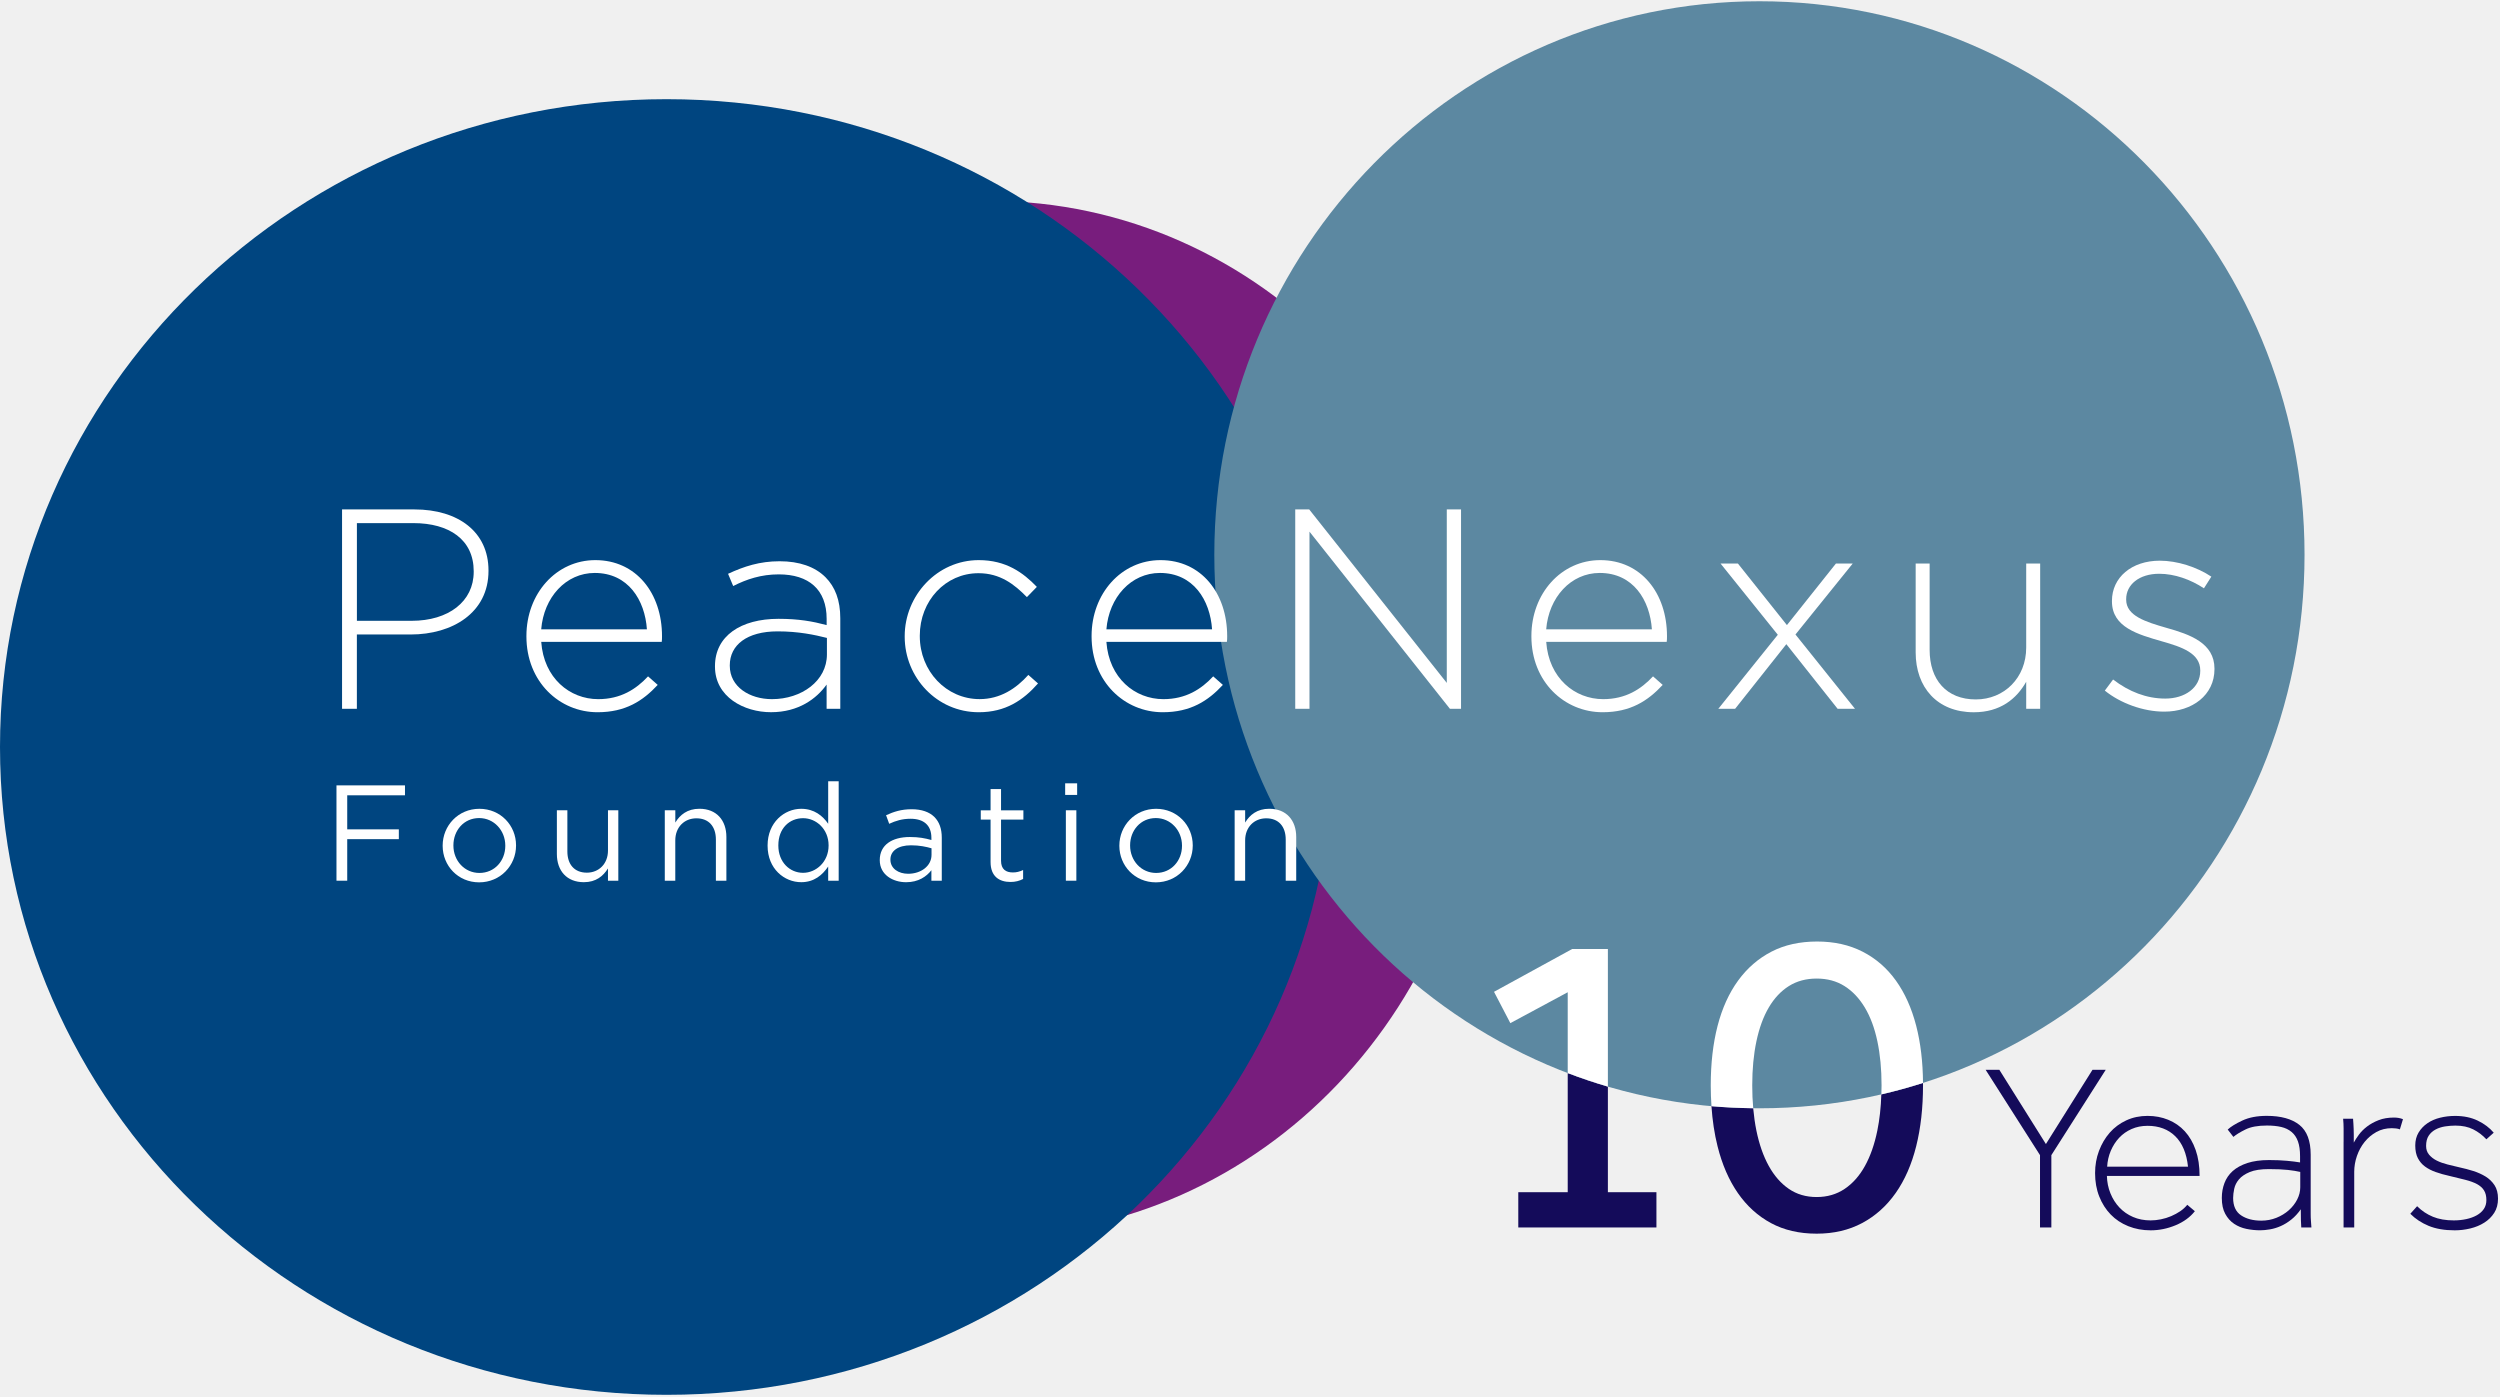
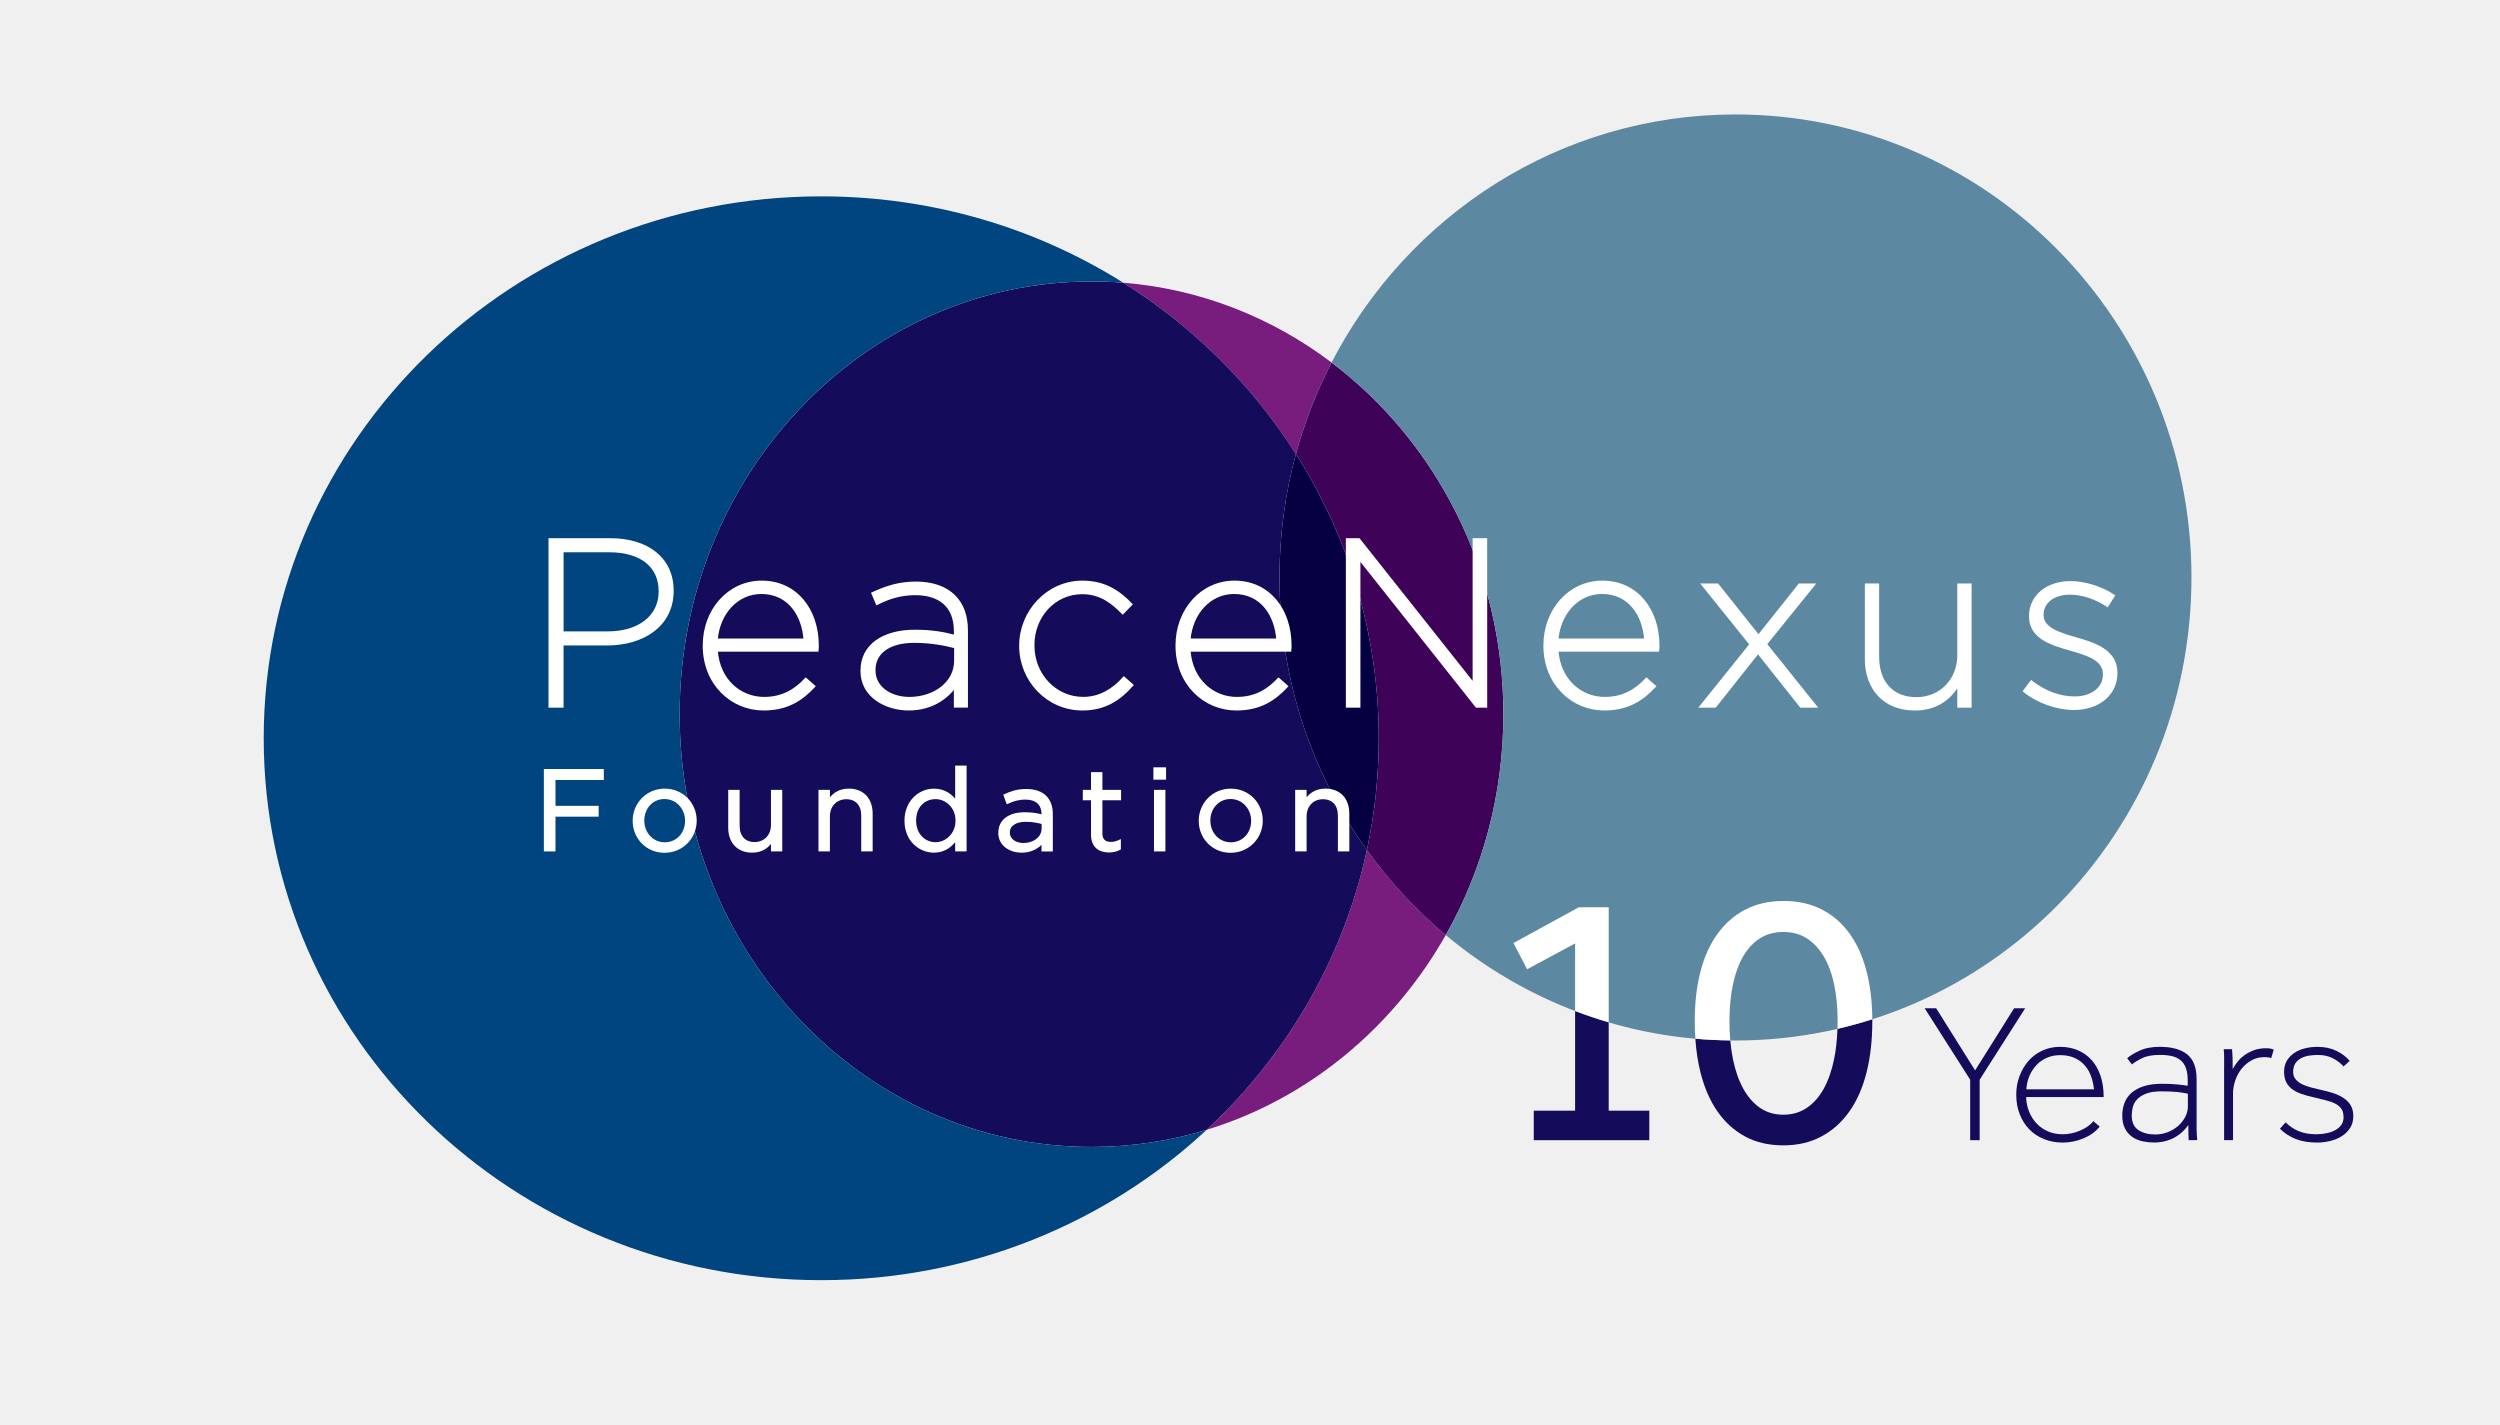
- <svg xmlns="http://www.w3.org/2000/svg" width="793px" height="443px" viewBox="0 0 793 443" version="1.1">
-   <g id="Page-1" stroke="none" stroke-width="1" fill="none" fill-rule="evenodd">
-     <g id="10-year-logo-RGB-v1-JF">
-       <g id="Group">
-         <path d="M470.08,227.83 C470.08,318.45 400.17,391.92 313.91,391.92 C227.65,391.92 157.73,318.45 157.73,227.83 C157.73,137.21 227.65,63.73 313.91,63.73 C400.16,63.73 470.08,137.2 470.08,227.83 Z" id="Path" fill="#781D7D" />
-         <path d="M422.83,236.96 C422.83,350.43 328.18,442.44 211.42,442.44 C94.65,442.44 0,350.43 0,236.96 C0,123.46 94.65,31.46 211.42,31.46 C328.18,31.46 422.83,123.46 422.83,236.96 Z" id="Path" fill="#004580" />
-         <path d="M731,175.97 C731,272.94 653.59,351.55 558.09,351.55 C462.6,351.55 385.18,272.94 385.18,175.97 C385.18,79.01 462.6,0.4 558.09,0.4 C653.59,0.4 731,79.01 731,175.97 Z" id="Path" fill="#5C88A1" />
-         <g transform="translate(108, 161)" fill="#FFFFFF" fill-rule="nonzero">
-           <path d="M0.51,0.59 L23.46,0.59 C37.37,0.59 46.95,7.73 46.95,19.93 L46.95,20.11 C46.95,33.39 35.47,40.26 22.28,40.26 L5.2,40.26 L5.2,63.84 L0.5,63.84 L0.5,0.59 L0.51,0.59 Z M22.56,35.92 C34.31,35.92 42.26,29.78 42.26,20.38 L42.26,20.2 C42.26,10.17 34.49,4.93 23.1,4.93 L5.21,4.93 L5.21,35.92 L22.56,35.92 Z" id="Shape" />
-           <path d="M58.98,40.89 L58.98,40.71 C58.98,27.34 68.38,16.67 80.85,16.67 C93.77,16.67 101.99,27.15 101.99,40.8 C101.99,41.61 101.99,41.88 101.9,42.61 L63.68,42.61 C64.49,54.09 72.72,60.77 81.75,60.77 C88.89,60.77 93.77,57.61 97.56,53.54 L100.63,56.25 C95.93,61.31 90.42,64.92 81.56,64.92 C69.46,64.93 58.98,55.26 58.98,40.89 Z M97.2,38.63 C96.57,29.32 91.24,20.74 80.66,20.74 C71.53,20.74 64.49,28.42 63.67,38.63 L97.2,38.63 Z" id="Shape" />
-           <path d="M118.79,50.47 L118.79,50.29 C118.79,40.71 127.01,35.29 138.94,35.29 C145.36,35.29 149.78,36.1 154.21,37.28 L154.21,35.29 C154.21,25.98 148.52,21.19 139.03,21.19 C133.43,21.19 128.82,22.73 124.57,24.89 L122.94,21.01 C128,18.66 132.97,17.03 139.29,17.03 C145.53,17.03 150.49,18.75 153.84,22.09 C156.91,25.16 158.54,29.41 158.54,35.1 L158.54,63.83 L154.2,63.83 L154.2,56.15 C151.04,60.58 145.35,64.91 136.58,64.91 C128.01,64.93 118.79,60.05 118.79,50.47 Z M154.3,46.59 L154.3,41.35 C150.41,40.36 145.26,39.27 138.67,39.27 C128.91,39.27 123.49,43.61 123.49,50.02 L123.49,50.2 C123.49,56.89 129.81,60.77 136.86,60.77 C146.26,60.77 154.3,54.99 154.3,46.59 Z" id="Shape" />
-           <path d="M178.97,40.98 L178.97,40.8 C178.97,27.88 189.27,16.67 202.46,16.67 C211.13,16.67 216.56,20.65 220.89,25.16 L217.73,28.41 C213.75,24.34 209.24,20.82 202.37,20.82 C191.89,20.82 183.76,29.58 183.76,40.61 L183.76,40.79 C183.76,51.9 192.16,60.76 202.74,60.76 C209.25,60.76 214.31,57.42 218.19,53.08 L221.26,55.79 C216.56,61.12 210.96,64.92 202.47,64.92 C189.18,64.93 178.97,53.9 178.97,40.98 Z" id="Path" />
-           <path d="M238.25,40.89 L238.25,40.71 C238.25,27.34 247.65,16.67 260.12,16.67 C273.04,16.67 281.26,27.15 281.26,40.8 C281.26,41.61 281.26,41.88 281.17,42.61 L242.95,42.61 C243.76,54.09 251.99,60.77 261.02,60.77 C268.16,60.77 273.04,57.61 276.83,53.54 L279.9,56.25 C275.2,61.31 269.69,64.92 260.83,64.92 C248.73,64.93 238.25,55.26 238.25,40.89 Z M276.47,38.63 C275.84,29.32 270.51,20.74 259.94,20.74 C250.81,20.74 243.76,28.42 242.95,38.63 L276.47,38.63 Z" id="Shape" />
-           <polygon id="Path" points="302.85 0.59 307.28 0.59 350.92 55.62 350.92 0.59 355.44 0.59 355.44 63.84 351.92 63.84 307.37 7.64 307.37 63.84 302.85 63.84" />
-           <path d="M377.76,40.89 L377.76,40.71 C377.76,27.34 387.16,16.67 399.63,16.67 C412.55,16.67 420.77,27.15 420.77,40.8 C420.77,41.61 420.77,41.88 420.68,42.61 L382.46,42.61 C383.27,54.09 391.5,60.77 400.53,60.77 C407.67,60.77 412.55,57.61 416.34,53.54 L419.41,56.25 C414.71,61.31 409.2,64.92 400.35,64.92 C388.24,64.93 377.76,55.26 377.76,40.89 Z M415.98,38.63 C415.35,29.32 410.02,20.74 399.44,20.74 C390.31,20.74 383.27,28.42 382.45,38.63 L415.98,38.63 Z" id="Shape" />
-           <polygon id="Path" points="455.92 40.35 437.76 17.76 443.27 17.76 458.81 37.28 474.35 17.76 479.68 17.76 461.52 40.26 480.41 63.84 474.9 63.84 458.63 43.33 442.37 63.84 437.04 63.84" />
-           <path d="M499.65,45.95 L499.65,17.76 L504.08,17.76 L504.08,45.14 C504.08,54.63 509.41,60.86 518.72,60.86 C527.75,60.86 534.71,53.99 534.71,44.42 L534.71,17.76 L539.14,17.76 L539.14,63.84 L534.71,63.84 L534.71,55.26 C531.64,60.68 526.49,64.93 518.08,64.93 C506.43,64.93 499.65,56.98 499.65,45.95 Z" id="Path" />
-           <path d="M559.65,58.06 L562.27,54.54 C567.33,58.43 572.93,60.59 578.81,60.59 C585.04,60.59 589.92,57.16 589.92,51.82 L589.92,51.64 C589.92,46.22 584.14,44.23 577.72,42.42 C570.22,40.25 561.91,37.99 561.91,29.77 L561.91,29.59 C561.91,22.18 568.14,16.85 577.09,16.85 C582.6,16.85 588.84,18.84 593.44,21.91 L591.09,25.61 C586.84,22.81 581.78,21 576.9,21 C570.57,21 566.42,24.43 566.42,29.04 L566.42,29.22 C566.42,34.37 572.66,36.27 579.25,38.17 C586.66,40.25 594.43,42.96 594.43,51.09 L594.43,51.27 C594.43,59.49 587.38,64.73 578.53,64.73 C571.85,64.75 564.53,62.04 559.65,58.06 Z" id="Path" />
-         </g>
-         <g transform="translate(106, 247)" fill="#FFFFFF" fill-rule="nonzero">
-           <polygon id="Path" points="0.73 2.12 22.46 2.12 22.46 5.27 4.14 5.27 4.14 16.07 20.51 16.07 20.51 19.18 4.14 19.18 4.14 32.36 0.73 32.36" />
-           <path d="M34.41,21.3 L34.41,21.22 C34.41,14.91 39.33,9.55 46.07,9.55 C52.77,9.55 57.69,14.82 57.69,21.13 L57.69,21.22 C57.69,27.53 52.72,32.88 45.98,32.88 C39.29,32.88 34.41,27.61 34.41,21.3 Z M54.28,21.3 L54.28,21.22 C54.28,16.42 50.69,12.49 45.98,12.49 C41.14,12.49 37.82,16.42 37.82,21.13 L37.82,21.22 C37.82,26.01 41.36,29.9 46.07,29.9 C50.91,29.9 54.28,26.01 54.28,21.3 Z" id="Shape" />
-           <path d="M70.64,23.89 L70.64,10.02 L73.97,10.02 L73.97,23.07 C73.97,27.22 76.22,29.81 80.15,29.81 C83.95,29.81 86.85,27 86.85,22.81 L86.85,10.02 L90.13,10.02 L90.13,32.36 L86.85,32.36 L86.85,28.47 C85.34,30.89 83.05,32.83 79.2,32.83 C73.79,32.84 70.64,29.2 70.64,23.89 Z" id="Path" />
-           <path d="M104.88,10.02 L108.21,10.02 L108.21,13.91 C109.68,11.49 112.01,9.54 115.86,9.54 C121.26,9.54 124.41,13.17 124.41,18.49 L124.41,32.36 L121.08,32.36 L121.08,19.31 C121.08,15.17 118.84,12.57 114.9,12.57 C111.06,12.57 108.2,15.38 108.2,19.57 L108.2,32.36 L104.87,32.36 L104.87,10.02 L104.88,10.02 Z" id="Path" />
-           <path d="M137.48,21.26 L137.48,21.17 C137.48,13.87 142.8,9.55 148.15,9.55 C152.3,9.55 154.97,11.8 156.7,14.3 L156.7,0.82 L160.03,0.82 L160.03,32.36 L156.7,32.36 L156.7,27.86 C154.89,30.54 152.25,32.83 148.15,32.83 C142.8,32.84 137.48,28.6 137.48,21.26 Z M156.83,21.22 L156.83,21.13 C156.83,15.99 152.9,12.53 148.75,12.53 C144.43,12.53 140.89,15.73 140.89,21.13 L140.89,21.22 C140.89,26.49 144.52,29.86 148.75,29.86 C152.9,29.85 156.83,26.35 156.83,21.22 Z" id="Shape" />
-           <path d="M173.06,25.88 L173.06,25.8 C173.06,21.01 176.95,18.5 182.61,18.5 C185.46,18.5 187.45,18.89 189.44,19.45 L189.44,18.76 C189.44,14.78 187.02,12.71 182.83,12.71 C180.19,12.71 178.12,13.35 176.05,14.31 L175.06,11.59 C177.52,10.47 179.9,9.69 183.18,9.69 C186.33,9.69 188.79,10.55 190.39,12.15 C191.94,13.7 192.73,15.86 192.73,18.72 L192.73,32.37 L189.44,32.37 L189.44,29.04 C187.89,31.03 185.34,32.84 181.41,32.84 C177.21,32.84 173.06,30.46 173.06,25.88 Z M189.48,24.15 L189.48,22.08 C187.84,21.6 185.68,21.13 182.96,21.13 C178.81,21.13 176.44,22.95 176.44,25.62 L176.44,25.71 C176.44,28.52 179.03,30.16 182.06,30.16 C186.15,30.16 189.48,27.69 189.48,24.15 Z" id="Shape" />
-           <path d="M208.21,26.44 L208.21,12.97 L205.1,12.97 L205.1,10.03 L208.21,10.03 L208.21,3.29 L211.53,3.29 L211.53,10.03 L218.62,10.03 L218.62,12.97 L211.53,12.97 L211.53,26.02 C211.53,28.74 213.04,29.74 215.29,29.74 C216.41,29.74 217.36,29.52 218.53,28.96 L218.53,31.81 C217.36,32.41 216.11,32.76 214.51,32.76 C210.93,32.75 208.21,30.98 208.21,26.44 Z" id="Path" />
-           <path d="M231.87,1.47 L235.67,1.47 L235.67,5.15 L231.87,5.15 L231.87,1.47 Z M232.09,10.02 L235.42,10.02 L235.42,32.36 L232.09,32.36 L232.09,10.02 Z" id="Shape" />
-           <path d="M249.06,21.3 L249.06,21.22 C249.06,14.91 253.99,9.55 260.72,9.55 C267.42,9.55 272.34,14.82 272.34,21.13 L272.34,21.22 C272.34,27.53 267.37,32.88 260.63,32.88 C253.94,32.88 249.06,27.61 249.06,21.3 Z M268.93,21.3 L268.93,21.22 C268.93,16.42 265.34,12.49 260.63,12.49 C255.79,12.49 252.47,16.42 252.47,21.13 L252.47,21.22 C252.47,26.01 256.01,29.9 260.72,29.9 C265.56,29.9 268.93,26.01 268.93,21.3 Z" id="Shape" />
-           <path d="M285.63,10.02 L288.96,10.02 L288.96,13.91 C290.43,11.49 292.76,9.54 296.61,9.54 C302.01,9.54 305.16,13.17 305.16,18.49 L305.16,32.36 L301.83,32.36 L301.83,19.31 C301.83,15.17 299.59,12.57 295.65,12.57 C291.81,12.57 288.96,15.38 288.96,19.57 L288.96,32.36 L285.63,32.36 L285.63,10.02 Z" id="Path" />
-         </g>
-       </g>
-       <polygon id="Path" fill="#140B5A" fill-rule="nonzero" points="647.09 366.41 629.84 339.34 634.19 339.34 648.96 362.89 663.74 339.34 667.94 339.34 650.69 366.41 650.69 389.36 647.09 389.36" />
-       <path d="M696.21,384.19 C694.71,386.09 692.67,387.58 690.1,388.65 C687.53,389.72 684.89,390.26 682.19,390.26 C679.64,390.26 677.28,389.82 675.1,388.95 C672.93,388.08 671.06,386.84 669.51,385.24 C667.96,383.64 666.75,381.73 665.87,379.5 C664.99,377.28 664.56,374.81 664.56,372.11 C664.56,369.61 664.97,367.26 665.8,365.06 C666.63,362.86 667.76,360.94 669.21,359.28 C670.66,357.63 672.41,356.33 674.46,355.38 C676.51,354.43 678.76,353.96 681.21,353.96 C683.56,353.96 685.75,354.37 687.77,355.2 C689.8,356.03 691.55,357.24 693.02,358.84 C694.49,360.44 695.64,362.43 696.47,364.8 C697.3,367.18 697.71,369.91 697.71,373.01 L668.31,373.01 C668.36,374.96 668.73,376.8 669.43,378.52 C670.13,380.25 671.08,381.75 672.28,383.02 C673.48,384.29 674.92,385.3 676.59,386.02 C678.26,386.75 680.13,387.11 682.18,387.11 C683.23,387.11 684.32,387 685.44,386.77 C686.56,386.54 687.65,386.21 688.7,385.76 C689.75,385.31 690.71,384.78 691.59,384.19 C692.46,383.59 693.2,382.91 693.8,382.16 L696.21,384.19 Z M694.04,370.09 C693.59,365.84 692.24,362.62 689.99,360.41 C687.74,358.21 684.82,357.11 681.21,357.11 C679.36,357.11 677.67,357.45 676.15,358.12 C674.62,358.79 673.31,359.72 672.21,360.89 C671.11,362.07 670.22,363.44 669.55,365.01 C668.88,366.58 668.49,368.27 668.39,370.07 L694.04,370.07 L694.04,370.09 Z" id="Shape" fill="#140B5A" fill-rule="nonzero" />
-       <path d="M729.96,389.36 C729.91,388.66 729.87,387.89 729.85,387.03 C729.82,386.18 729.81,385.03 729.81,383.58 C728.91,384.88 727.91,385.97 726.81,386.84 C725.71,387.72 724.6,388.4 723.47,388.9 C722.35,389.4 721.21,389.75 720.06,389.95 C718.91,390.15 717.86,390.25 716.91,390.25 C715.46,390.25 714.01,390.1 712.56,389.8 C711.11,389.5 709.81,388.96 708.66,388.19 C707.51,387.42 706.57,386.37 705.85,385.04 C705.12,383.72 704.76,382.03 704.76,379.98 C704.76,378.33 705.03,376.77 705.59,375.29 C706.14,373.82 707.01,372.54 708.21,371.46 C709.41,370.39 710.96,369.54 712.86,368.91 C714.76,368.29 717.06,367.97 719.76,367.97 C721.86,367.97 723.74,368.05 725.38,368.2 C727.03,368.35 728.43,368.53 729.58,368.72 L729.58,366.77 C729.58,364.87 729.36,363.3 728.91,362.05 C728.46,360.8 727.79,359.8 726.88,359.05 C725.98,358.3 724.88,357.77 723.58,357.47 C722.28,357.17 720.78,357.02 719.08,357.02 C716.23,357.02 713.97,357.43 712.29,358.26 C710.61,359.08 709.33,359.87 708.43,360.62 L706.63,358.3 C707.58,357.4 709.12,356.45 711.24,355.45 C713.36,354.45 715.95,353.95 719,353.95 C723.5,353.95 726.95,354.9 729.35,356.8 C731.75,358.7 732.95,361.85 732.95,366.25 L732.95,382.15 C732.95,383.15 732.95,384.09 732.95,384.96 C732.95,385.84 732.97,386.6 733.03,387.25 L733.18,389.35 L729.96,389.35 L729.96,389.36 Z M729.66,371.74 C728.61,371.49 727.3,371.28 725.72,371.1 C724.14,370.93 722.13,370.84 719.68,370.84 C717.13,370.84 715.1,371.15 713.6,371.78 C712.1,372.41 710.96,373.18 710.19,374.1 C709.41,375.03 708.92,376.03 708.69,377.1 C708.47,378.18 708.35,379.14 708.35,379.99 C708.35,382.54 709.19,384.38 710.86,385.5 C712.53,386.62 714.67,387.19 717.27,387.19 C718.97,387.19 720.57,386.89 722.07,386.29 C723.57,385.69 724.88,384.89 726.01,383.89 C727.13,382.89 728.02,381.75 728.67,380.48 C729.32,379.21 729.64,377.92 729.64,376.62 L729.64,371.74 L729.66,371.74 Z" id="Shape" fill="#140B5A" fill-rule="nonzero" />
-       <path d="M743.39,362.14 C743.39,361.19 743.39,360.38 743.39,359.7 C743.39,359.03 743.39,358.43 743.39,357.9 C743.39,357.37 743.38,356.88 743.35,356.4 C743.32,355.93 743.29,355.41 743.24,354.86 L746.39,354.86 C746.44,355.41 746.48,355.94 746.5,356.44 C746.52,356.94 746.55,357.48 746.58,358.05 C746.6,358.63 746.62,359.26 746.62,359.96 C746.62,360.66 746.62,361.49 746.62,362.44 C747.02,361.69 747.56,360.85 748.23,359.93 C748.91,359.01 749.77,358.14 750.82,357.34 C751.87,356.54 753.09,355.87 754.49,355.32 C755.89,354.77 757.51,354.49 759.37,354.49 C760.47,354.49 761.42,354.67 762.22,355.01 L761.24,358.24 C760.89,358.09 760.48,357.99 760,357.94 C759.52,357.89 759.09,357.86 758.69,357.86 C756.89,357.86 755.26,358.26 753.81,359.06 C752.36,359.86 751.11,360.91 750.06,362.21 C749.01,363.51 748.2,365 747.62,366.67 C747.04,368.35 746.76,370.03 746.76,371.73 L746.76,389.35 L743.38,389.35 L743.38,362.14 L743.39,362.14 Z" id="Path" fill="#140B5A" fill-rule="nonzero" />
-       <path d="M766.71,382.61 C768.16,384.06 769.82,385.17 771.7,385.95 C773.58,386.73 775.79,387.11 778.34,387.11 C779.74,387.11 781.06,386.97 782.31,386.7 C783.56,386.43 784.66,386.03 785.61,385.5 C786.56,384.97 787.31,384.31 787.86,383.51 C788.41,382.71 788.68,381.76 788.68,380.66 C788.68,379.41 788.43,378.39 787.93,377.59 C787.43,376.79 786.69,376.13 785.72,375.6 C784.74,375.08 783.52,374.63 782.05,374.25 C780.57,373.87 778.89,373.46 776.99,373.01 C775.39,372.66 773.93,372.25 772.6,371.77 C771.27,371.3 770.14,370.71 769.19,370.01 C768.24,369.31 767.49,368.42 766.94,367.35 C766.39,366.28 766.12,364.94 766.12,363.34 C766.12,361.79 766.47,360.43 767.17,359.25 C767.87,358.08 768.81,357.09 769.98,356.29 C771.15,355.49 772.5,354.9 774.03,354.53 C775.55,354.15 777.14,353.97 778.79,353.97 C781.49,353.97 783.88,354.47 785.95,355.47 C788.02,356.47 789.71,357.75 791.01,359.29 L788.68,361.39 C787.48,360.09 786.09,359.04 784.52,358.24 C782.94,357.44 781.06,357.04 778.86,357.04 C777.76,357.04 776.66,357.13 775.56,357.3 C774.46,357.48 773.46,357.8 772.56,358.28 C771.66,358.76 770.94,359.4 770.39,360.23 C769.84,361.06 769.56,362.14 769.56,363.49 C769.56,364.59 769.87,365.51 770.5,366.26 C771.13,367.01 771.94,367.64 772.94,368.14 C773.94,368.64 775.09,369.05 776.39,369.38 C777.69,369.71 778.99,370.02 780.29,370.32 C781.69,370.62 783.1,370.99 784.53,371.44 C785.95,371.89 787.25,372.48 788.43,373.2 C789.6,373.93 790.55,374.85 791.28,375.97 C792,377.09 792.37,378.51 792.37,380.21 C792.37,381.96 791.97,383.46 791.17,384.71 C790.37,385.96 789.32,387 788.02,387.82 C786.72,388.65 785.25,389.26 783.6,389.66 C781.95,390.06 780.3,390.26 778.65,390.26 C775.4,390.26 772.64,389.78 770.36,388.84 C768.08,387.89 766.15,386.62 764.55,385.01 L766.71,382.61 Z" id="Path" fill="#140B5A" fill-rule="nonzero" />
-       <path d="M596.76,347.14 C596.63,351.26 596.21,355.1 595.49,358.63 C594.6,362.97 593.3,366.7 591.57,369.83 C589.84,372.96 587.7,375.38 585.13,377.11 C582.56,378.84 579.6,379.7 576.24,379.7 C572.88,379.7 569.94,378.84 567.42,377.11 C564.9,375.38 562.78,372.96 561.05,369.83 C559.32,366.7 558.02,362.97 557.13,358.63 C556.67,356.38 556.34,354.01 556.11,351.52 C551.65,351.47 547.24,351.25 542.87,350.86 C543.18,355.41 543.82,359.66 544.81,363.6 C546.26,369.39 548.4,374.33 551.25,378.44 C554.1,382.55 557.6,385.72 561.75,387.96 C565.9,390.2 570.73,391.32 576.24,391.32 C581.65,391.32 586.46,390.2 590.66,387.96 C594.86,385.72 598.41,382.55 601.3,378.44 C604.19,374.33 606.36,369.39 607.81,363.6 C609.26,357.81 609.98,351.37 609.98,344.28 C609.98,344.02 609.97,343.76 609.97,343.5 C605.64,344.89 601.23,346.1 596.76,347.14 Z" id="Path" fill="#140B5A" fill-rule="nonzero" />
-       <path d="M510.02,344.67 C505.7,343.4 501.45,341.97 497.28,340.37 L497.28,378.16 L481.6,378.16 L481.6,389.36 L525.42,389.36 L525.42,378.16 L510.02,378.16 L510.02,344.67 L510.02,344.67 Z" id="Path" fill="#140B5A" fill-rule="nonzero" />
-       <path d="M556.12,351.53 C555.91,349.21 555.81,346.8 555.81,344.28 C555.81,339.15 556.25,334.48 557.14,330.28 C558.03,326.08 559.33,322.51 561.06,319.57 C562.79,316.63 564.91,314.37 567.43,312.78 C569.95,311.19 572.89,310.4 576.25,310.4 C579.61,310.4 582.55,311.19 585.07,312.78 C587.59,314.37 589.74,316.63 591.51,319.57 C593.28,322.51 594.61,326.08 595.5,330.28 C596.39,334.48 596.83,339.15 596.83,344.28 C596.83,345.25 596.8,346.19 596.77,347.14 C601.24,346.1 605.65,344.89 609.98,343.51 C609.93,336.82 609.21,330.78 607.82,325.39 C606.37,319.79 604.23,315.01 601.38,311.04 C598.53,307.07 595.01,304.02 590.81,301.87 C586.61,299.72 581.8,298.65 576.39,298.65 C570.88,298.65 566.05,299.72 561.9,301.87 C557.75,304.02 554.22,307.07 551.33,311.04 C548.44,315.01 546.27,319.79 544.82,325.39 C543.37,330.99 542.65,337.29 542.65,344.29 C542.65,346.56 542.73,348.75 542.88,350.89 C547.24,351.27 551.66,351.48 556.12,351.53 Z" id="Path" fill="#FFFFFF" fill-rule="nonzero" />
-       <path d="M497.28,314.74 L497.28,340.38 C501.45,341.97 505.7,343.41 510.02,344.68 L510.02,301.03 L498.68,301.03 L473.9,314.6 L479.08,324.54 L497.28,314.74 Z" id="Path" fill="#FFFFFF" fill-rule="nonzero" />
-     </g>
+ <svg xmlns="http://www.w3.org/2000/svg" version="1.2" baseProfile="tiny" id="Layer_1" x="0px" y="0px" viewBox="0 0 948 540" xml:space="preserve">
+   <g>
+     <path fill-rule="evenodd" fill="#781D7D" d="M491.41,172.13c0.02,0.03,0.04,0.06,0.06,0.1   C491.45,172.2,491.44,172.17,491.41,172.13c3.31-12.13,7.85-23.74,13.5-34.67c-22.63-17.08-49.79-27.97-79.23-30.27   c0.09,0.01,0.18,0.01,0.27,0.02c26.48,16.62,48.87,38.85,65.45,64.94c-0.03,0.12-0.06,0.24-0.09,0.36   C491.35,172.39,491.38,172.26,491.41,172.13z" />
+     <path fill-rule="evenodd" fill="#781D7D" d="M548.23,354.56c-11.25-9.41-21.3-20.25-29.91-32.22   c-8.9,41.26-30.54,77.97-60.74,106.07c43.34-13.24,78.89-45.68,97.77-87.97C553.2,345.28,550.82,349.99,548.23,354.56z" />
  </g>
+   <path fill-rule="evenodd" fill="#040042" d="M518.32,322.33c2.95-13.68,4.51-27.85,4.51-42.38c0-39.55-11.5-76.48-31.42-107.82  c-4.06,14.91-6.23,30.62-6.23,46.84C485.18,257.61,497.48,293.33,518.32,322.33z" />
+   <g>
+     <path fill-rule="evenodd" fill="#3E0258" d="M504.92,137.47c-5.65,10.93-10.2,22.54-13.5,34.68   c19.91,31.34,31.41,68.27,31.41,107.82c0,14.53-1.56,28.7-4.51,42.37c8.61,11.98,18.66,22.82,29.91,32.23   c13.87-24.52,21.85-53.14,21.85-83.74C570.08,215.88,544.38,167.25,504.92,137.47z" />
+   </g>
+   <g>
+     <path fill-rule="evenodd" fill="#140B5A" d="M518.32,322.33c-20.83-29-33.14-64.72-33.14-103.36c0-16.21,2.18-31.91,6.23-46.82   c-16.58-26.09-38.97-48.32-65.45-64.94c-3.98-0.32-8-0.48-12.05-0.48c-86.26,0-156.18,73.47-156.18,164.1   c0,90.62,69.92,164.09,156.18,164.09c15.16,0,29.82-2.28,43.68-6.51c40.2-37.41,65.24-90.09,65.24-148.45   C522.83,294.49,521.27,308.66,518.32,322.33z" />
+   </g>
+   <path fill-rule="evenodd" fill="#5C88A1" d="M658.09,43.4c-66.52,0-124.25,38.15-153.17,94.07c39.46,29.78,65.16,78.42,65.16,133.36  c0,30.59-7.98,59.22-21.85,83.74c29.87,24.98,68.14,39.99,109.86,39.99c95.5,0,172.91-78.61,172.91-175.58  C831,122.01,753.59,43.4,658.09,43.4z" />
+   <path fill-rule="evenodd" fill="#004580" d="M413.91,434.92c-86.26,0-156.18-73.47-156.18-164.09c0-90.62,69.92-164.1,156.18-164.1  c4.06,0,8.08,0.16,12.05,0.48c-33.01-20.72-72.33-32.75-114.54-32.75c-116.77,0-211.42,92-211.42,205.5  c0,113.47,94.65,205.48,211.42,205.48c56.71,0,108.2-21.71,146.17-57.03C443.73,432.64,429.07,434.92,413.91,434.92z" />
+   <g>
+     <path fill="#FFFFFF" stroke="#FFFFFF" stroke-miterlimit="10" d="M208.51,204.59h22.95c13.91,0,23.49,7.14,23.49,19.34v0.18   c0,13.28-11.48,20.15-24.67,20.15h-17.08v23.58h-4.7V204.59z M230.56,239.92c11.75,0,19.7-6.14,19.7-15.54v-0.18   c0-10.03-7.77-15.27-19.16-15.27h-17.89v30.99H230.56z" />
+     <path fill="#FFFFFF" stroke="#FFFFFF" stroke-miterlimit="10" d="M266.98,244.89v-0.18c0-13.37,9.4-24.04,21.87-24.04   c12.92,0,21.14,10.48,21.14,24.13c0,0.81,0,1.08-0.09,1.81h-38.22c0.81,11.48,9.04,18.16,18.07,18.16c7.14,0,12.02-3.16,15.81-7.23   l3.07,2.71c-4.7,5.06-10.21,8.67-19.07,8.67C277.46,268.93,266.98,259.26,266.98,244.89z M305.2,242.63   c-0.63-9.31-5.96-17.89-16.54-17.89c-9.13,0-16.17,7.68-16.99,17.89H305.2z" />
+     <path fill="#FFFFFF" stroke="#FFFFFF" stroke-miterlimit="10" d="M326.79,254.47v-0.18c0-9.58,8.22-15,20.15-15   c6.42,0,10.84,0.81,15.27,1.99v-1.99c0-9.31-5.69-14.1-15.18-14.1c-5.6,0-10.21,1.54-14.46,3.7l-1.63-3.88   c5.06-2.35,10.03-3.98,16.35-3.98c6.24,0,11.2,1.72,14.55,5.06c3.07,3.07,4.7,7.32,4.7,13.01v28.73h-4.34v-7.68   c-3.16,4.43-8.85,8.76-17.62,8.76C336.01,268.93,326.79,264.05,326.79,254.47z M362.3,250.59v-5.24   c-3.89-0.99-9.04-2.08-15.63-2.08c-9.76,0-15.18,4.34-15.18,10.75v0.18c0,6.69,6.32,10.57,13.37,10.57   C354.26,264.77,362.3,258.99,362.3,250.59z" />
+     <path fill="#FFFFFF" stroke="#FFFFFF" stroke-miterlimit="10" d="M386.97,244.98v-0.18c0-12.92,10.3-24.13,23.49-24.13   c8.67,0,14.1,3.98,18.43,8.49l-3.16,3.25c-3.98-4.07-8.49-7.59-15.36-7.59c-10.48,0-18.61,8.76-18.61,19.79v0.18   c0,11.11,8.4,19.97,18.98,19.97c6.51,0,11.57-3.34,15.45-7.68l3.07,2.71c-4.7,5.33-10.3,9.13-18.79,9.13   C397.18,268.93,386.97,257.9,386.97,244.98z" />
+     <path fill="#FFFFFF" stroke="#FFFFFF" stroke-miterlimit="10" d="M446.25,244.89v-0.18c0-13.37,9.4-24.04,21.87-24.04   c12.92,0,21.14,10.48,21.14,24.13c0,0.81,0,1.08-0.09,1.81h-38.22c0.81,11.48,9.04,18.16,18.07,18.16c7.14,0,12.02-3.16,15.81-7.23   l3.07,2.71c-4.7,5.06-10.21,8.67-19.07,8.67C456.73,268.93,446.25,259.26,446.25,244.89z M484.47,242.63   c-0.63-9.31-5.96-17.89-16.53-17.89c-9.13,0-16.18,7.68-16.99,17.89H484.47z" />
+     <path fill="#FFFFFF" stroke="#FFFFFF" stroke-miterlimit="10" d="M510.85,204.59h4.43l43.64,55.03v-55.03h4.52v63.25h-3.52   l-44.55-56.2v56.2h-4.52V204.59z" />
+     <path fill="#FFFFFF" stroke="#FFFFFF" stroke-miterlimit="10" d="M585.76,244.89v-0.18c0-13.37,9.4-24.04,21.87-24.04   c12.92,0,21.14,10.48,21.14,24.13c0,0.81,0,1.08-0.09,1.81h-38.22c0.81,11.48,9.04,18.16,18.07,18.16c7.14,0,12.02-3.16,15.81-7.23   l3.07,2.71c-4.7,5.06-10.21,8.67-19.06,8.67C596.24,268.93,585.76,259.26,585.76,244.89z M623.98,242.63   c-0.63-9.31-5.96-17.89-16.54-17.89c-9.13,0-16.17,7.68-16.99,17.89H623.98z" />
+     <path fill="#FFFFFF" stroke="#FFFFFF" stroke-miterlimit="10" d="M663.92,244.35l-18.16-22.59h5.51l15.54,19.52l15.54-19.52h5.33   l-18.16,22.5l18.89,23.58h-5.51l-16.27-20.51l-16.26,20.51h-5.33L663.92,244.35z" />
+     <path fill="#FFFFFF" stroke="#FFFFFF" stroke-miterlimit="10" d="M707.65,249.95v-28.19h4.43v27.38c0,9.49,5.33,15.72,14.64,15.72   c9.03,0,15.99-6.87,15.99-16.44v-26.66h4.43v46.08h-4.43v-8.58c-3.07,5.42-8.22,9.67-16.63,9.67   C714.43,268.93,707.65,260.98,707.65,249.95z" />
+     <path fill="#FFFFFF" stroke="#FFFFFF" stroke-miterlimit="10" d="M767.65,262.06l2.62-3.52c5.06,3.89,10.66,6.05,16.54,6.05   c6.23,0,11.11-3.43,11.11-8.77v-0.18c0-5.42-5.78-7.41-12.2-9.22c-7.5-2.17-15.81-4.43-15.81-12.65v-0.18   c0-7.41,6.23-12.74,15.18-12.74c5.51,0,11.75,1.99,16.35,5.06l-2.35,3.7c-4.25-2.8-9.31-4.61-14.19-4.61   c-6.33,0-10.48,3.43-10.48,8.04v0.18c0,5.15,6.24,7.05,12.83,8.95c7.41,2.08,15.18,4.79,15.18,12.92v0.18   c0,8.22-7.05,13.46-15.9,13.46C779.85,268.75,772.53,266.04,767.65,262.06z" />
+   </g>
+   <g>
+     <path fill="#FFFFFF" stroke="#FFFFFF" stroke-miterlimit="10" d="M206.73,292.12h21.73v3.15h-18.32v10.8h16.37v3.11h-16.37v13.18   h-3.41V292.12z" />
+     <path fill="#FFFFFF" stroke="#FFFFFF" stroke-miterlimit="10" d="M240.41,311.3v-0.08c0-6.31,4.92-11.67,11.66-11.67   c6.7,0,11.62,5.27,11.62,11.58v0.09c0,6.31-4.97,11.66-11.71,11.66C245.29,322.88,240.41,317.61,240.41,311.3z M260.28,311.3v-0.08   c0-4.8-3.59-8.73-8.3-8.73c-4.84,0-8.16,3.93-8.16,8.64v0.09c0,4.79,3.54,8.68,8.25,8.68C256.91,319.9,260.28,316.01,260.28,311.3z   " />
+     <path fill="#FFFFFF" stroke="#FFFFFF" stroke-miterlimit="10" d="M276.64,313.89v-13.87h3.33v13.05c0,4.15,2.25,6.74,6.18,6.74   c3.8,0,6.7-2.81,6.7-7v-12.79h3.28v22.34h-3.28v-3.89c-1.51,2.42-3.8,4.36-7.65,4.36C279.79,322.84,276.64,319.2,276.64,313.89z" />
+     <path fill="#FFFFFF" stroke="#FFFFFF" stroke-miterlimit="10" d="M310.88,300.02h3.33v3.89c1.47-2.42,3.8-4.37,7.65-4.37   c5.4,0,8.55,3.63,8.55,8.95v13.87h-3.33v-13.05c0-4.14-2.24-6.74-6.18-6.74c-3.84,0-6.7,2.81-6.7,7v12.79h-3.33V300.02z" />
+     <path fill="#FFFFFF" stroke="#FFFFFF" stroke-miterlimit="10" d="M343.48,311.26v-0.09c0-7.3,5.32-11.62,10.67-11.62   c4.15,0,6.82,2.25,8.55,4.75v-13.48h3.33v31.54h-3.33v-4.5c-1.81,2.68-4.45,4.97-8.55,4.97   C348.8,322.84,343.48,318.6,343.48,311.26z M362.83,311.22v-0.09c0-5.14-3.93-8.6-8.08-8.6c-4.32,0-7.86,3.2-7.86,8.6v0.09   c0,5.27,3.63,8.64,7.86,8.64C358.9,319.85,362.83,316.35,362.83,311.22z" />
+     <path fill="#FFFFFF" stroke="#FFFFFF" stroke-miterlimit="10" d="M379.06,315.88v-0.08c0-4.79,3.89-7.3,9.55-7.3   c2.85,0,4.84,0.39,6.83,0.95v-0.69c0-3.98-2.42-6.05-6.61-6.05c-2.64,0-4.71,0.64-6.78,1.6l-0.99-2.72c2.46-1.12,4.84-1.9,8.12-1.9   c3.15,0,5.61,0.86,7.21,2.46c1.55,1.55,2.34,3.71,2.34,6.57v13.65h-3.29v-3.33c-1.55,1.99-4.1,3.8-8.03,3.8   C383.21,322.84,379.06,320.46,379.06,315.88z M395.48,314.15v-2.07c-1.64-0.48-3.8-0.95-6.52-0.95c-4.15,0-6.52,1.82-6.52,4.49   v0.09c0,2.81,2.59,4.45,5.62,4.45C392.15,320.16,395.48,317.69,395.48,314.15z" />
+     <path fill="#FFFFFF" stroke="#FFFFFF" stroke-miterlimit="10" d="M414.21,316.44v-13.47h-3.11v-2.94h3.11v-6.74h3.32v6.74h7.09   v2.94h-7.09v13.05c0,2.72,1.51,3.72,3.76,3.72c1.12,0,2.07-0.22,3.24-0.78v2.85c-1.17,0.6-2.42,0.95-4.02,0.95   C416.93,322.75,414.21,320.98,414.21,316.44z" />
+     <path fill="#FFFFFF" stroke="#FFFFFF" stroke-miterlimit="10" d="M437.87,291.47h3.8v3.68h-3.8V291.47z M438.09,300.02h3.33v22.34   h-3.33V300.02z" />
+     <path fill="#FFFFFF" stroke="#FFFFFF" stroke-miterlimit="10" d="M455.06,311.3v-0.08c0-6.31,4.93-11.67,11.66-11.67   c6.7,0,11.62,5.27,11.62,11.58v0.09c0,6.31-4.97,11.66-11.71,11.66C459.94,322.88,455.06,317.61,455.06,311.3z M474.93,311.3v-0.08   c0-4.8-3.59-8.73-8.3-8.73c-4.84,0-8.16,3.93-8.16,8.64v0.09c0,4.79,3.54,8.68,8.25,8.68C471.56,319.9,474.93,316.01,474.93,311.3z   " />
+     <path fill="#FFFFFF" stroke="#FFFFFF" stroke-miterlimit="10" d="M491.63,300.02h3.33v3.89c1.47-2.42,3.8-4.37,7.65-4.37   c5.4,0,8.55,3.63,8.55,8.95v13.87h-3.33v-13.05c0-4.14-2.24-6.74-6.18-6.74c-3.84,0-6.69,2.81-6.69,7v12.79h-3.33V300.02z" />
+   </g>
+   <path fill="#140B5A" d="M747.09,409.41l-17.25-27.07h4.35l14.77,23.55l14.78-23.55h4.2l-17.25,27.07v22.95h-3.6V409.41z" />
+   <path fill="#140B5A" d="M796.21,427.19c-1.5,1.9-3.54,3.39-6.11,4.46s-5.21,1.61-7.91,1.61c-2.55,0-4.91-0.44-7.09-1.31  c-2.17-0.87-4.04-2.11-5.59-3.71c-1.55-1.6-2.76-3.51-3.64-5.74c-0.88-2.22-1.31-4.69-1.31-7.39c0-2.5,0.41-4.85,1.24-7.05  c0.83-2.2,1.96-4.12,3.41-5.78c1.45-1.65,3.2-2.95,5.25-3.9c2.05-0.95,4.3-1.42,6.75-1.42c2.35,0,4.54,0.41,6.56,1.24  c2.03,0.83,3.78,2.04,5.25,3.64c1.47,1.6,2.62,3.59,3.45,5.96c0.83,2.38,1.24,5.11,1.24,8.21h-29.4c0.05,1.95,0.42,3.79,1.12,5.51  c0.7,1.73,1.65,3.23,2.85,4.5s2.64,2.28,4.31,3c1.67,0.73,3.54,1.09,5.59,1.09c1.05,0,2.14-0.11,3.26-0.34s2.21-0.56,3.26-1.01  c1.05-0.45,2.01-0.98,2.89-1.57c0.87-0.6,1.61-1.28,2.21-2.03L796.21,427.19z M794.04,413.09c-0.45-4.25-1.8-7.47-4.05-9.68  c-2.25-2.2-5.17-3.3-8.78-3.3c-1.85,0-3.54,0.34-5.06,1.01c-1.53,0.67-2.84,1.6-3.94,2.77c-1.1,1.18-1.99,2.55-2.66,4.12  c-0.67,1.57-1.06,3.26-1.16,5.06H794.04z" />
+   <path fill="#140B5A" d="M829.96,432.36c-0.05-0.7-0.09-1.47-0.11-2.33c-0.03-0.85-0.04-2-0.04-3.45c-0.9,1.3-1.9,2.39-3,3.26  c-1.1,0.88-2.21,1.56-3.34,2.06c-1.12,0.5-2.26,0.85-3.41,1.05c-1.15,0.2-2.2,0.3-3.15,0.3c-1.45,0-2.9-0.15-4.35-0.45  c-1.45-0.3-2.75-0.84-3.9-1.61c-1.15-0.77-2.09-1.82-2.81-3.15c-0.73-1.32-1.09-3.01-1.09-5.06c0-1.65,0.27-3.21,0.83-4.69  c0.55-1.47,1.42-2.75,2.62-3.83c1.2-1.07,2.75-1.92,4.65-2.55c1.9-0.62,4.2-0.94,6.9-0.94c2.1,0,3.98,0.08,5.62,0.23  c1.65,0.15,3.05,0.33,4.2,0.52v-1.95c0-1.9-0.22-3.47-0.67-4.72c-0.45-1.25-1.12-2.25-2.03-3c-0.9-0.75-2-1.28-3.3-1.58  c-1.3-0.3-2.8-0.45-4.5-0.45c-2.85,0-5.11,0.41-6.79,1.24c-1.68,0.82-2.96,1.61-3.86,2.36l-1.8-2.32c0.95-0.9,2.49-1.85,4.61-2.85  c2.12-1,4.71-1.5,7.76-1.5c4.5,0,7.95,0.95,10.35,2.85c2.4,1.9,3.6,5.05,3.6,9.45v15.9c0,1,0,1.94,0,2.81  c0,0.88,0.02,1.64,0.08,2.29l0.15,2.1H829.96z M829.66,414.74c-1.05-0.25-2.36-0.46-3.94-0.64c-1.58-0.17-3.59-0.26-6.04-0.26  c-2.55,0-4.58,0.31-6.08,0.94c-1.5,0.63-2.64,1.4-3.41,2.32c-0.78,0.93-1.27,1.93-1.5,3c-0.22,1.08-0.34,2.04-0.34,2.89  c0,2.55,0.84,4.39,2.51,5.51c1.67,1.12,3.81,1.69,6.41,1.69c1.7,0,3.3-0.3,4.8-0.9c1.5-0.6,2.81-1.4,3.94-2.4  c1.12-1,2.01-2.14,2.66-3.41c0.65-1.27,0.97-2.56,0.97-3.86V414.74z" />
+   <path fill="#140B5A" d="M843.39,405.14c0-0.95,0-1.76,0-2.44c0-0.67,0-1.27,0-1.8s-0.01-1.02-0.04-1.5  c-0.03-0.47-0.06-0.99-0.11-1.54h3.15c0.05,0.55,0.09,1.08,0.11,1.58c0.02,0.5,0.05,1.04,0.08,1.61c0.02,0.58,0.04,1.21,0.04,1.91  c0,0.7,0,1.53,0,2.48c0.4-0.75,0.94-1.59,1.61-2.51c0.68-0.92,1.54-1.79,2.59-2.59c1.05-0.8,2.27-1.47,3.67-2.02  c1.4-0.55,3.02-0.83,4.88-0.83c1.1,0,2.05,0.18,2.85,0.52l-0.98,3.23c-0.35-0.15-0.76-0.25-1.24-0.3c-0.48-0.05-0.91-0.08-1.31-0.08  c-1.8,0-3.43,0.4-4.88,1.2c-1.45,0.8-2.7,1.85-3.75,3.15c-1.05,1.3-1.86,2.79-2.44,4.46c-0.58,1.68-0.86,3.36-0.86,5.06v17.62h-3.38  V405.14z" />
+   <path fill="#140B5A" d="M866.71,425.61c1.45,1.45,3.11,2.56,4.99,3.34c1.88,0.78,4.09,1.16,6.64,1.16c1.4,0,2.72-0.14,3.97-0.41  c1.25-0.27,2.35-0.67,3.3-1.2c0.95-0.53,1.7-1.19,2.25-1.99c0.55-0.8,0.82-1.75,0.82-2.85c0-1.25-0.25-2.27-0.75-3.07  c-0.5-0.8-1.24-1.46-2.21-1.99c-0.98-0.52-2.2-0.97-3.67-1.35c-1.48-0.38-3.16-0.79-5.06-1.24c-1.6-0.35-3.06-0.76-4.39-1.24  c-1.33-0.47-2.46-1.06-3.41-1.76c-0.95-0.7-1.7-1.59-2.25-2.66c-0.55-1.07-0.82-2.41-0.82-4.01c0-1.55,0.35-2.91,1.05-4.09  c0.7-1.17,1.64-2.16,2.81-2.96c1.17-0.8,2.52-1.39,4.05-1.76c1.52-0.38,3.11-0.56,4.76-0.56c2.7,0,5.09,0.5,7.16,1.5  c2.07,1,3.76,2.28,5.06,3.82l-2.33,2.1c-1.2-1.3-2.59-2.35-4.16-3.15c-1.58-0.8-3.46-1.2-5.66-1.2c-1.1,0-2.2,0.09-3.3,0.26  c-1.1,0.18-2.1,0.5-3,0.98c-0.9,0.48-1.62,1.12-2.17,1.95c-0.55,0.83-0.83,1.91-0.83,3.26c0,1.1,0.31,2.02,0.94,2.77  s1.44,1.38,2.44,1.88c1,0.5,2.15,0.91,3.45,1.24c1.3,0.33,2.6,0.64,3.9,0.94c1.4,0.3,2.81,0.67,4.24,1.12  c1.42,0.45,2.72,1.04,3.9,1.76c1.17,0.73,2.12,1.65,2.85,2.77c0.72,1.12,1.09,2.54,1.09,4.24c0,1.75-0.4,3.25-1.2,4.5  c-0.8,1.25-1.85,2.29-3.15,3.11c-1.3,0.83-2.77,1.44-4.42,1.84c-1.65,0.4-3.3,0.6-4.95,0.6c-3.25,0-6.01-0.48-8.29-1.42  c-2.28-0.95-4.21-2.22-5.81-3.83L866.71,425.61z" />
+   <path fill="#140B5A" d="M696.76,390.14c-0.13,4.12-0.55,7.96-1.27,11.49c-0.89,4.34-2.19,8.07-3.92,11.2  c-1.73,3.13-3.87,5.55-6.44,7.28c-2.57,1.73-5.53,2.59-8.89,2.59s-6.3-0.86-8.82-2.59c-2.52-1.73-4.64-4.15-6.37-7.28  c-1.73-3.13-3.03-6.86-3.92-11.2c-0.46-2.25-0.79-4.62-1.02-7.11c-4.46-0.05-8.87-0.27-13.24-0.66c0.31,4.55,0.95,8.8,1.94,12.74  c1.45,5.79,3.59,10.73,6.44,14.84c2.85,4.11,6.35,7.28,10.5,9.52c4.15,2.24,8.98,3.36,14.49,3.36c5.41,0,10.22-1.12,14.42-3.36  c4.2-2.24,7.75-5.41,10.64-9.52c2.89-4.11,5.06-9.05,6.51-14.84c1.45-5.79,2.17-12.23,2.17-19.32c0-0.26-0.01-0.52-0.01-0.78  C705.64,387.89,701.23,389.1,696.76,390.14z" />
+   <path fill="#140B5A" d="M610.02,387.67c-4.32-1.27-8.57-2.7-12.74-4.3v37.79H581.6v11.2h43.82v-11.2h-15.4V387.67z" />
+   <path fill="#FFFFFF" d="M656.12,394.53c-0.21-2.32-0.31-4.73-0.31-7.25c0-5.13,0.44-9.8,1.33-14c0.89-4.2,2.19-7.77,3.92-10.71  c1.73-2.94,3.85-5.2,6.37-6.79c2.52-1.59,5.46-2.38,8.82-2.38s6.3,0.79,8.82,2.38c2.52,1.59,4.67,3.85,6.44,6.79  c1.77,2.94,3.1,6.51,3.99,10.71c0.89,4.2,1.33,8.87,1.33,14c0,0.97-0.03,1.91-0.06,2.86c4.47-1.04,8.88-2.25,13.21-3.63  c-0.05-6.69-0.77-12.73-2.16-18.12c-1.45-5.6-3.59-10.38-6.44-14.35c-2.85-3.97-6.37-7.02-10.57-9.17  c-4.2-2.15-9.01-3.22-14.42-3.22c-5.51,0-10.34,1.07-14.49,3.22c-4.15,2.15-7.68,5.2-10.57,9.17c-2.89,3.97-5.06,8.75-6.51,14.35  c-1.45,5.6-2.17,11.9-2.17,18.9c0,2.27,0.08,4.46,0.23,6.6C647.24,394.27,651.66,394.48,656.12,394.53z" />
+   <path fill="#FFFFFF" d="M597.28,357.74v25.64c4.17,1.59,8.42,3.03,12.74,4.3v-43.65h-11.34L573.9,357.6l5.18,9.94L597.28,357.74z" />
</svg>
